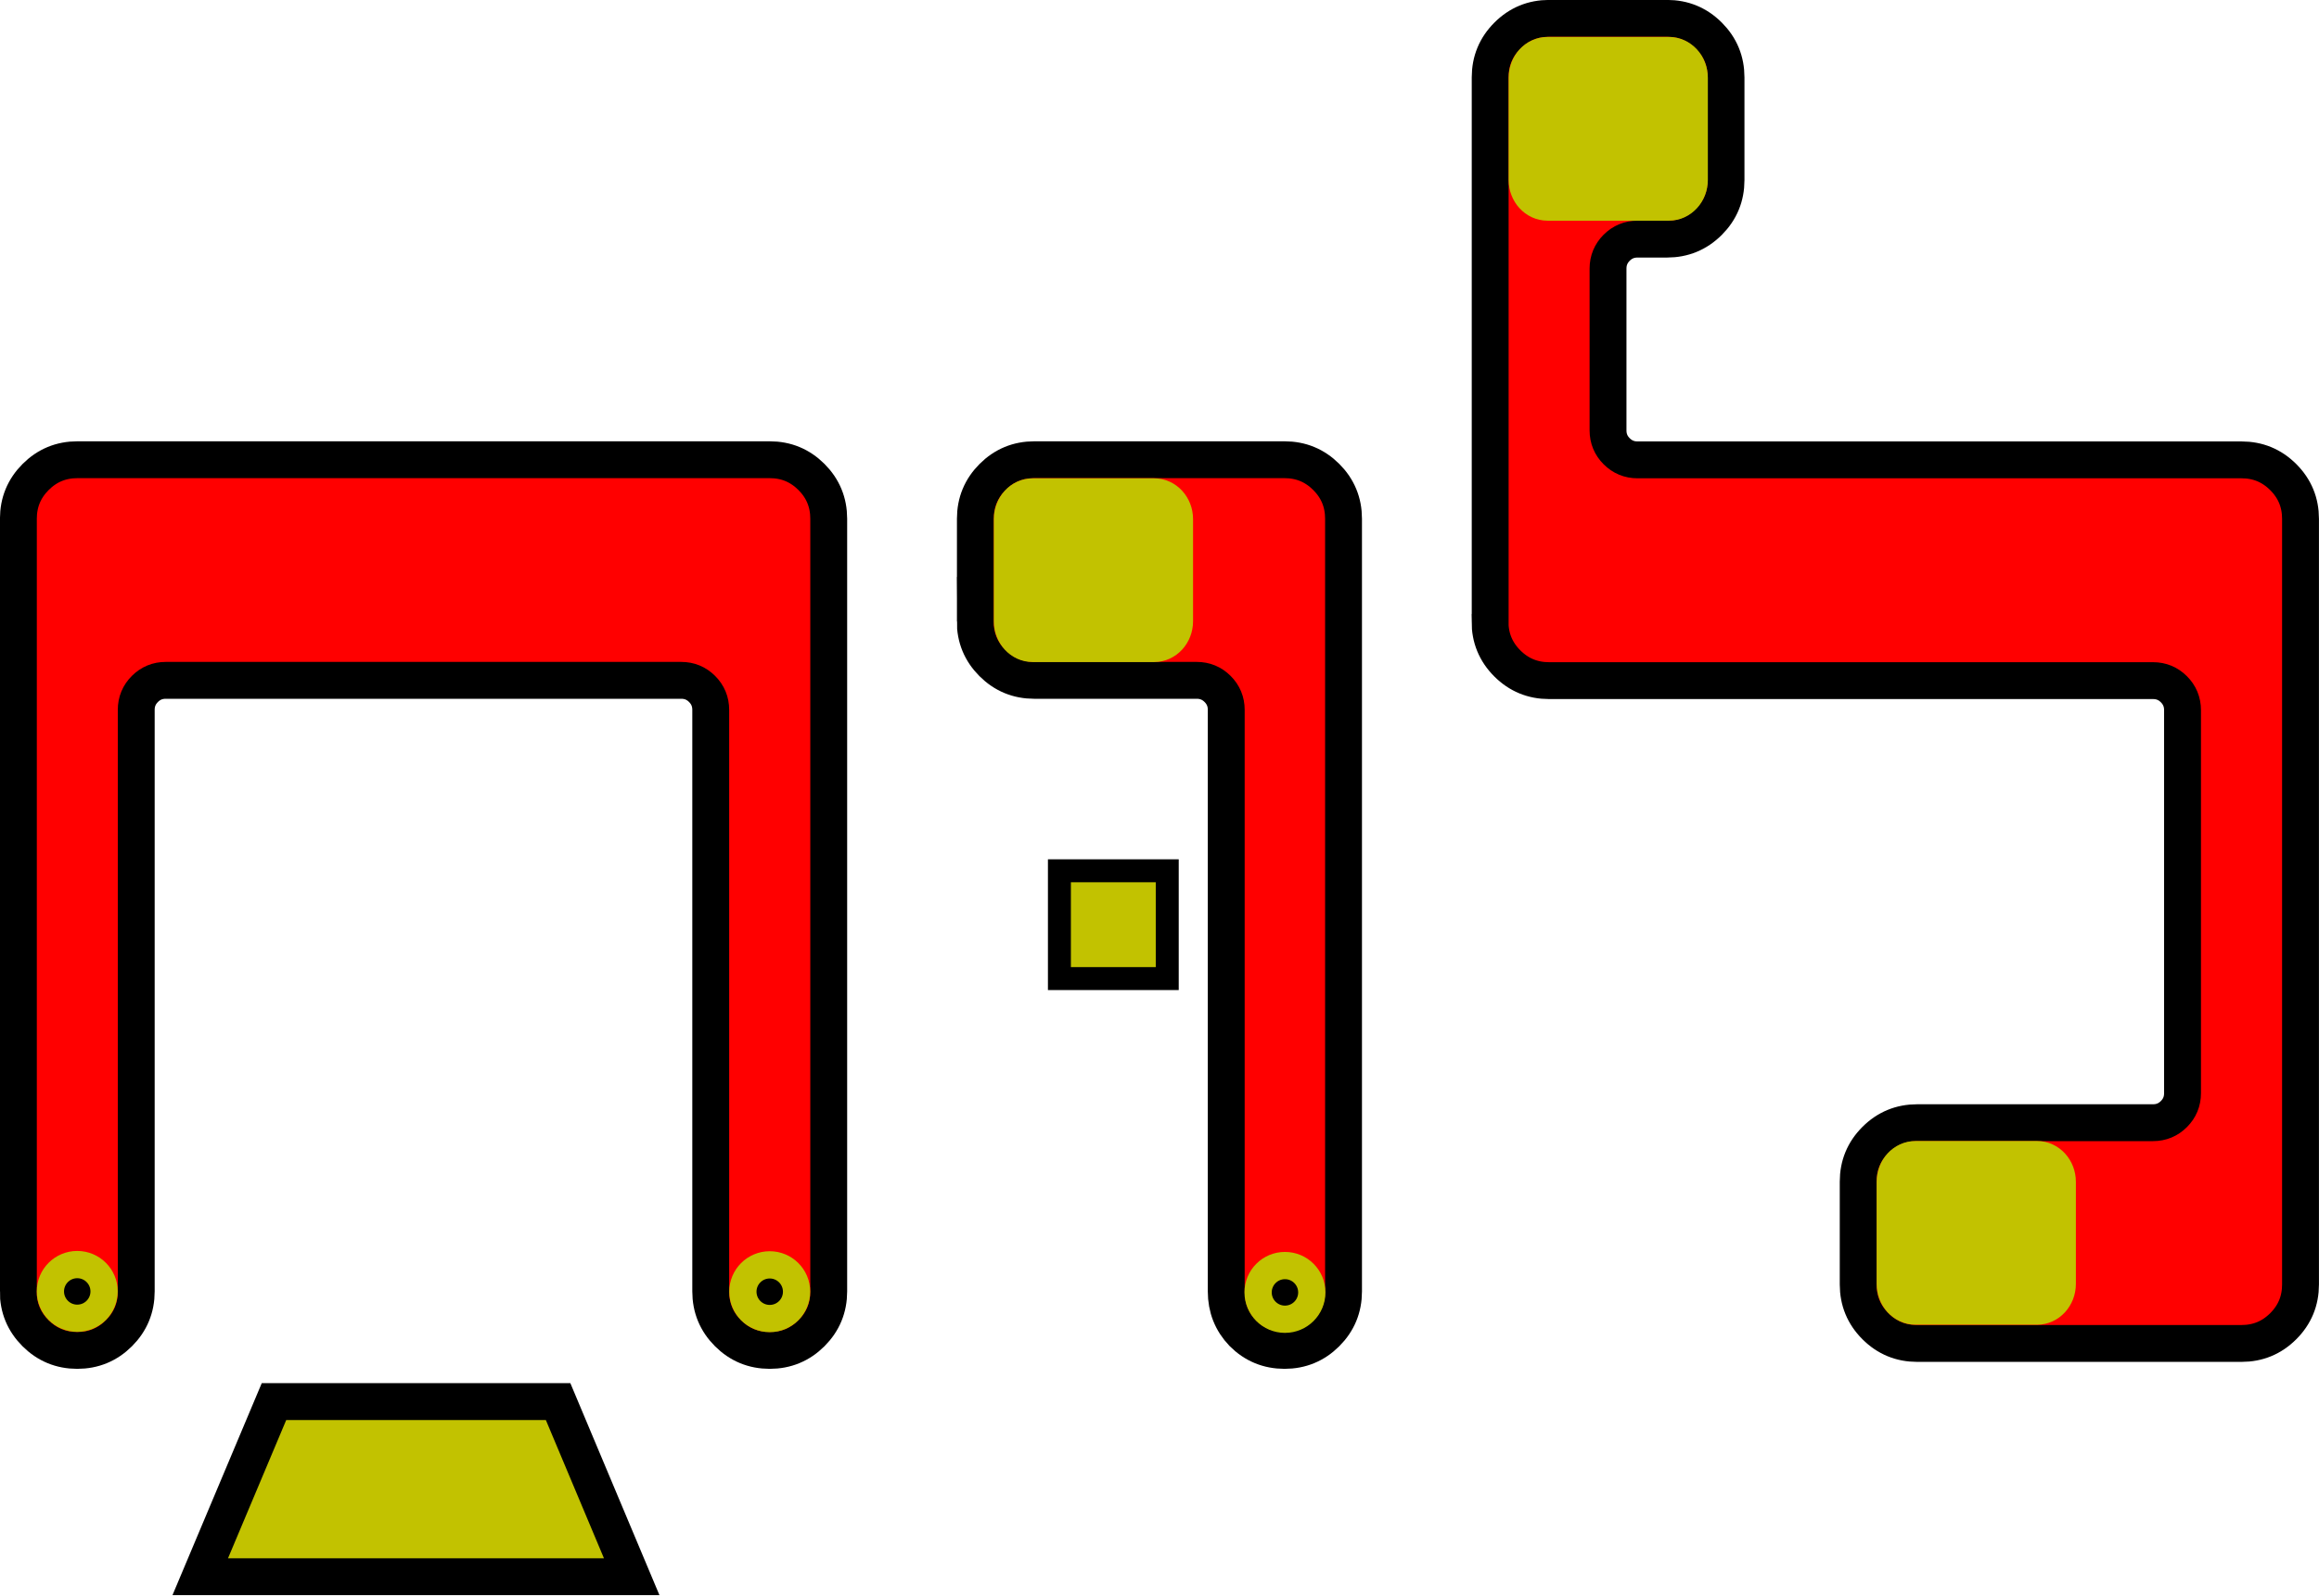
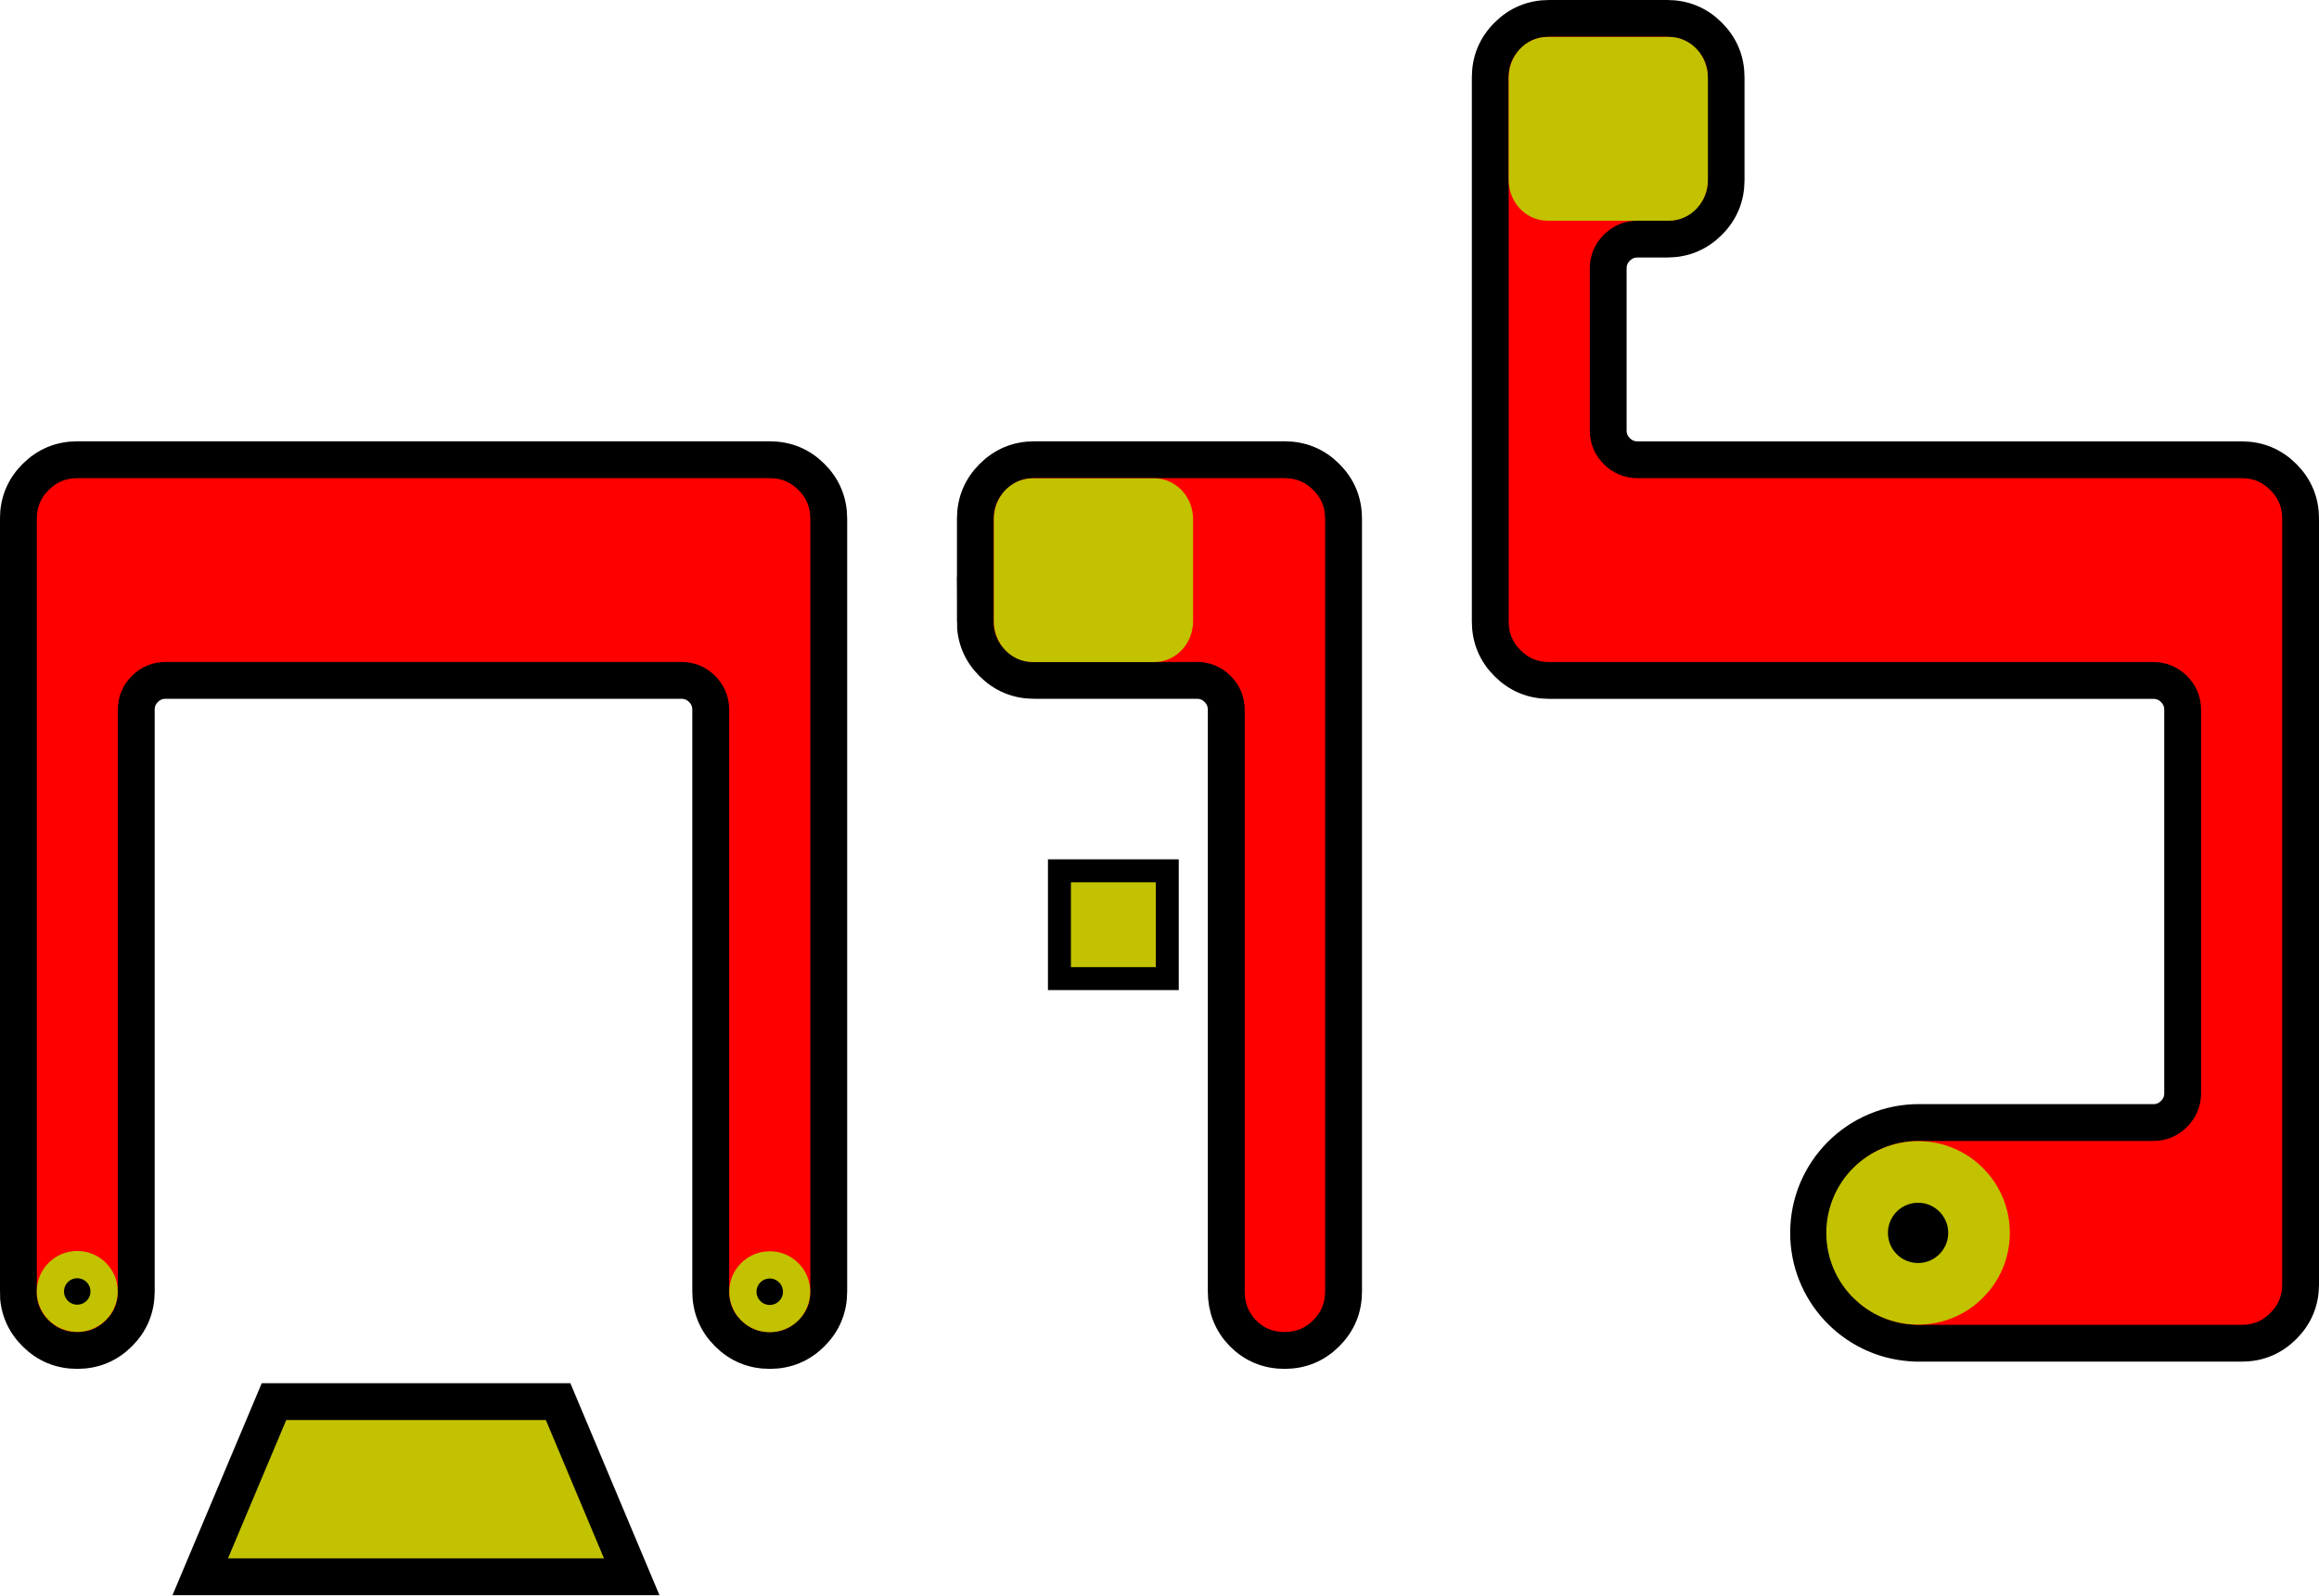
- <svg xmlns="http://www.w3.org/2000/svg" width="16.667mm" height="11.468mm" viewBox="0 0 16.667 11.468" version="1.1" id="svg5">
+ <svg xmlns="http://www.w3.org/2000/svg" width="50mm" height="34.404mm" viewBox="0 0 50 34.404" version="1.1" id="svg5">
  <defs id="defs2" />
-   <g id="layer1" transform="translate(-86.05483,-78.24702)">
-     <text xml:space="preserve" style="font-size:10.583px;line-height:125%;font-family:'Baekmuk Headline';-inkscape-font-specification:'Baekmuk Headline';letter-spacing:0px;word-spacing:0px;fill:none;stroke:#000000;stroke-width:0.265px;stroke-linecap:butt;stroke-linejoin:miter;stroke-opacity:1" x="80.348" y="-3.342" id="text4127">
-       <tspan id="tspan4125" style="stroke-width:0.265px" x="80.348" y="-3.342" />
-     </text>
-     <g id="g66946">
-       <path d="m 93.065,82.715 v -0.739 q 0,-0.176 0.124,-0.3 0.124,-0.124 0.3,-0.124 h 1.798 q 0.176,0 0.3,0.124 0.124,0.124 0.124,0.3 v 5.555 q 0,0.176 -0.124,0.3 -0.124,0.124 -0.3,0.124 -0.176,0 -0.3,-0.124 -0.119,-0.124 -0.119,-0.3 v -4.181 q 0,-0.088 -0.062,-0.15 -0.062,-0.062 -0.15,-0.062 h -1.168 q -0.176,0 -0.3,-0.124 -0.124,-0.124 -0.124,-0.3 z" id="path11733" style="font-size:10.583px;font-family:'Gladia CLM';-inkscape-font-specification:'Gladia CLM';letter-spacing:0px;word-spacing:0px;fill:#ff0000;fill-opacity:1;stroke:#000000;stroke-width:0.265px;stroke-opacity:1" />
-       <path d="m 93.669,84.507 h 0.775 v 0.775 H 93.669 Z" id="path11735" style="font-size:10.583px;font-family:'Gladia CLM';-inkscape-font-specification:'Gladia CLM';letter-spacing:0px;word-spacing:0px;fill:#c2c200;fill-opacity:1;stroke:#000000;stroke-width:0.165;stroke-miterlimit:4;stroke-dasharray:none;stroke-opacity:1" />
-       <path d="m 86.187,87.531 v -5.555 q 0,-0.176 0.124,-0.3 0.124,-0.124 0.3,-0.124 h 4.976 q 0.176,0 0.3,0.124 0.124,0.124 0.124,0.3 v 5.555 q 0,0.176 -0.124,0.3 -0.124,0.124 -0.3,0.124 -0.176,0 -0.3,-0.124 -0.124,-0.124 -0.124,-0.3 v -4.181 q 0,-0.088 -0.062,-0.15 -0.062,-0.062 -0.15,-0.062 H 87.246 q -0.088,0 -0.15,0.062 -0.062,0.062 -0.062,0.15 v 4.181 q 0,0.176 -0.124,0.3 -0.124,0.124 -0.3,0.124 -0.176,0 -0.3,-0.124 -0.124,-0.124 -0.124,-0.3 z" id="path11737" style="font-size:10.583px;font-family:'Gladia CLM';-inkscape-font-specification:'Gladia CLM';letter-spacing:0px;word-spacing:0px;fill:#ff0000;fill-opacity:1;stroke:#000000;stroke-width:0.265px;stroke-opacity:1" />
-       <path d="m 88.024,88.323 h 2.042 l 0.529,1.259 h -3.101 z" id="path11739" style="font-size:10.583px;font-family:'Gladia CLM';-inkscape-font-specification:'Gladia CLM';letter-spacing:0px;word-spacing:0px;fill:#c2c200;fill-opacity:1;stroke:#000000;stroke-width:0.265px;stroke-opacity:1" />
-       <ellipse style="font-size:10.583px;font-family:'Gladia CLM';-inkscape-font-specification:'Gladia CLM';letter-spacing:0px;word-spacing:0px;fill:#000000;fill-opacity:1;fill-rule:evenodd;stroke:#c2c200;stroke-width:0.44px;stroke-linecap:butt;stroke-linejoin:miter;stroke-opacity:1" id="ellipse32155" cx="100.214" cy="87.133" rx="0.434" ry="0.435" />
-       <ellipse style="font-size:10.583px;font-family:'Gladia CLM';-inkscape-font-specification:'Gladia CLM';letter-spacing:0px;word-spacing:0px;fill:#000000;fill-opacity:1;fill-rule:evenodd;stroke:#c2c200;stroke-width:0.196px;stroke-linecap:butt;stroke-linejoin:miter;stroke-opacity:1" id="ellipse32159" cx="95.29" cy="87.538" rx="0.193" ry="0.193" />
-       <ellipse style="font-size:10.583px;font-family:'Gladia CLM';-inkscape-font-specification:'Gladia CLM';letter-spacing:0px;word-spacing:0px;fill:#000000;fill-opacity:1;fill-rule:evenodd;stroke:#c2c200;stroke-width:0.196px;stroke-linecap:butt;stroke-linejoin:miter;stroke-opacity:1" id="ellipse32161" cx="91.587" cy="87.533" rx="0.193" ry="0.193" />
-       <ellipse style="font-size:10.583px;font-family:'Gladia CLM';-inkscape-font-specification:'Gladia CLM';letter-spacing:0px;word-spacing:0px;fill:#000000;fill-opacity:1;fill-rule:evenodd;stroke:#c2c200;stroke-width:0.196px;stroke-linecap:butt;stroke-linejoin:miter;stroke-opacity:1" id="ellipse32163" cx="86.61" cy="87.531" rx="0.193" ry="0.193" />
-       <path d="m 96.765,82.715 v -3.912 c 0,-0.117 0.041,-0.217 0.124,-0.3 0.083,-0.083 0.183,-0.124 0.3,-0.124 h 0.847 c 0.117,0 0.217,0.041 0.3,0.124 0.083,0.083 0.124,0.183 0.124,0.3 v 0.739 c 0,0.117 -0.041,0.217 -0.124,0.3 -0.083,0.083 -0.183,0.124 -0.3,0.124 h -0.212 c -0.059,0 -0.109,0.021 -0.15,0.062 -0.041,0.041 -0.062,0.091 -0.062,0.15 v 1.163 c 0,0.059 0.021,0.109 0.062,0.15 0.041,0.041 0.091,0.062 0.15,0.062 h 4.341 c 0.117,0 0.217,0.041 0.3,0.124 0.083,0.083 0.124,0.183 0.124,0.3 v 5.504 c 0,0.117 -0.041,0.217 -0.124,0.3 -0.083,0.083 -0.183,0.124 -0.3,0.124 h -2.331 c -0.117,0 -0.217,-0.041 -0.3,-0.124 -0.083,-0.083 -0.124,-0.183 -0.124,-0.3 v -0.739 c 0,-0.117 0.041,-0.217 0.124,-0.3 0.083,-0.083 0.183,-0.124 0.3,-0.124 h 1.695 c 0.059,0 0.109,-0.021 0.15,-0.062 0.041,-0.041 0.062,-0.091 0.062,-0.15 v -2.754 c 0,-0.059 -0.021,-0.109 -0.062,-0.15 -0.041,-0.041 -0.091,-0.062 -0.15,-0.062 h -4.341 c -0.117,0 -0.217,-0.041 -0.3,-0.124 -0.083,-0.083 -0.124,-0.183 -0.124,-0.3 z" id="path11731" style="font-size:10.583px;font-family:'Gladia CLM';-inkscape-font-specification:'Gladia CLM';letter-spacing:0px;word-spacing:0px;fill:#ff0000;stroke:#000000;stroke-width:0.265px;stroke-opacity:1" />
-       <rect style="fill:#c2c200;fill-opacity:1;fill-rule:evenodd;stroke:#c2c200;stroke-width:0.249;stroke-opacity:1" id="rect45974" width="1.183" height="1.072" x="97.022" y="78.637" ry="0.169" rx="0.155" />
-       <rect style="fill:#c2c200;fill-opacity:1;fill-rule:evenodd;stroke:#c2c200;stroke-width:0.249;stroke-opacity:1" id="rect47002" width="1.183" height="1.072" x="99.667" y="86.574" ry="0.169" rx="0.155" />
-       <rect style="fill:#c2c200;fill-opacity:1;fill-rule:evenodd;stroke:#c2c200;stroke-width:0.249;stroke-opacity:1" id="rect47084" width="1.183" height="1.072" x="93.322" y="81.81" ry="0.169" rx="0.155" />
+   <g id="layer1" transform="translate(-86.05483,-78.24703)">
+     <g id="g66946" transform="matrix(3.000007,0,0,3.000007,-172.1103,-156.4946)">
+       <g id="g1084">
+         <ellipse style="font-size:10.583px;font-family:'Gladia CLM';-inkscape-font-specification:'Gladia CLM';letter-spacing:0px;word-spacing:0px;fill:#000000;fill-opacity:1;fill-rule:evenodd;stroke:#c2c200;stroke-width:0.196px;stroke-linecap:butt;stroke-linejoin:miter;stroke-opacity:1" id="ellipse32159" cx="95.29" cy="87.538" rx="0.193" ry="0.193" />
+         <path d="m 93.065,82.715 v -0.739 q 0,-0.176 0.124,-0.3 0.124,-0.124 0.3,-0.124 h 1.798 q 0.176,0 0.3,0.124 0.124,0.124 0.124,0.3 v 5.555 q 0,0.176 -0.124,0.3 -0.124,0.124 -0.3,0.124 -0.176,0 -0.3,-0.124 -0.119,-0.124 -0.119,-0.3 v -4.181 q 0,-0.088 -0.062,-0.15 -0.062,-0.062 -0.15,-0.062 h -1.168 q -0.176,0 -0.3,-0.124 -0.124,-0.124 -0.124,-0.3 z" id="path11733" style="font-size:10.583px;font-family:'Gladia CLM';-inkscape-font-specification:'Gladia CLM';letter-spacing:0px;word-spacing:0px;fill:#ff0000;fill-opacity:1;stroke:#000000;stroke-width:0.265px;stroke-opacity:1" />
+         <path d="m 93.669,84.507 h 0.775 v 0.775 H 93.669 Z" id="path11735" style="font-size:10.583px;font-family:'Gladia CLM';-inkscape-font-specification:'Gladia CLM';letter-spacing:0px;word-spacing:0px;fill:#c2c200;fill-opacity:1;stroke:#000000;stroke-width:0.165;stroke-miterlimit:4;stroke-dasharray:none;stroke-opacity:1" />
+         <rect style="fill:#c2c200;fill-opacity:1;fill-rule:evenodd;stroke:#c2c200;stroke-width:0.249;stroke-opacity:1" id="rect47084" width="1.183" height="1.072" x="93.322" y="81.81" ry="0.169" rx="0.155" />
+       </g>
+       <g id="g1172">
+         <path d="m 86.187,87.531 v -5.555 q 0,-0.176 0.124,-0.3 0.124,-0.124 0.3,-0.124 h 4.976 q 0.176,0 0.3,0.124 0.124,0.124 0.124,0.3 v 5.555 q 0,0.176 -0.124,0.3 -0.124,0.124 -0.3,0.124 -0.176,0 -0.3,-0.124 -0.124,-0.124 -0.124,-0.3 v -4.181 q 0,-0.088 -0.062,-0.15 -0.062,-0.062 -0.15,-0.062 H 87.246 q -0.088,0 -0.15,0.062 -0.062,0.062 -0.062,0.15 v 4.181 q 0,0.176 -0.124,0.3 -0.124,0.124 -0.3,0.124 -0.176,0 -0.3,-0.124 -0.124,-0.124 -0.124,-0.3 z" id="path11737" style="font-size:10.583px;font-family:'Gladia CLM';-inkscape-font-specification:'Gladia CLM';letter-spacing:0px;word-spacing:0px;fill:#ff0000;fill-opacity:1;stroke:#000000;stroke-width:0.265px;stroke-opacity:1" />
+         <path d="m 88.024,88.323 h 2.042 l 0.529,1.259 h -3.101 z" id="path11739" style="font-size:10.583px;font-family:'Gladia CLM';-inkscape-font-specification:'Gladia CLM';letter-spacing:0px;word-spacing:0px;fill:#c2c200;fill-opacity:1;stroke:#000000;stroke-width:0.265px;stroke-opacity:1" />
+         <ellipse style="font-size:10.583px;font-family:'Gladia CLM';-inkscape-font-specification:'Gladia CLM';letter-spacing:0px;word-spacing:0px;fill:#000000;fill-opacity:1;fill-rule:evenodd;stroke:#c2c200;stroke-width:0.196px;stroke-linecap:butt;stroke-linejoin:miter;stroke-opacity:1" id="ellipse32161" cx="91.587" cy="87.533" rx="0.193" ry="0.193" />
+         <ellipse style="font-size:10.583px;font-family:'Gladia CLM';-inkscape-font-specification:'Gladia CLM';letter-spacing:0px;word-spacing:0px;fill:#000000;fill-opacity:1;fill-rule:evenodd;stroke:#c2c200;stroke-width:0.196px;stroke-linecap:butt;stroke-linejoin:miter;stroke-opacity:1" id="ellipse32163" cx="86.61" cy="87.531" rx="0.193" ry="0.193" />
+       </g>
+       <g id="g1078">
+         <path id="path11731" style="font-size:10.583px;font-family:'Gladia CLM';-inkscape-font-specification:'Gladia CLM';letter-spacing:0px;word-spacing:0px;fill:#ff0000;stroke:#000000;stroke-width:3px;stroke-opacity:1" d="m 126.246,1.5 c -1.328,0 -2.461,0.469 -3.398,1.406 -0.938,0.937 -1.406,2.07 -1.406,3.398 V 50.66 c 0,1.328 0.469,2.461 1.406,3.398 0.938,0.938 2.07,1.406 3.398,1.406 h 49.219 c 0.664,0 1.231,0.234 1.699,0.703 0.468,0.469 0.703,1.035 0.703,1.699 v 31.23 c 0,0.664 -0.235,1.23 -0.703,1.699 C 176.696,91.266 176.129,91.5 175.465,91.5 h -18.896 a 8.991,8.996 0 0 0 -0.195,-0.004 8.991,8.996 0 0 0 -8.992,8.996 8.991,8.996 0 0 0 8.336,8.971 c 0.087,0.009 0.175,0.013 0.264,0.018 0.088,0.004 0.176,0.008 0.266,0.008 h 0.127 26.299 c 1.328,0 2.461,-0.469 3.398,-1.406 0.938,-0.938 1.406,-2.07 1.406,-3.398 V 42.281 c 0,-1.328 -0.469,-2.461 -1.406,-3.398 -0.937,-0.938 -2.07,-1.406 -3.398,-1.406 h -49.219 c -0.664,0 -1.23,-0.234 -1.699,-0.703 -0.469,-0.469 -0.703,-1.035 -0.703,-1.699 V 21.891 c 0,-0.664 0.234,-1.23 0.703,-1.699 0.469,-0.469 1.035,-0.703 1.699,-0.703 h 2.402 c 1.328,0 2.461,-0.469 3.398,-1.406 0.938,-0.937 1.406,-2.07 1.406,-3.398 V 6.305 c 0,-1.328 -0.469,-2.461 -1.406,-3.398 C 138.316,1.969 137.184,1.5 135.855,1.5 Z" transform="matrix(0.08819424,0,0,0.08819424,86.05483,78.24702)" />
+         <rect style="fill:#c2c200;fill-opacity:1;fill-rule:evenodd;stroke:#c2c200;stroke-width:0.249;stroke-opacity:1" id="rect45974" width="1.183" height="1.072" x="97.022" y="78.637" ry="0.169" rx="0.155" />
+         <ellipse style="font-size:10.583px;font-family:'Gladia CLM';-inkscape-font-specification:'Gladia CLM';letter-spacing:0px;word-spacing:0px;fill:#000000;fill-opacity:1;fill-rule:evenodd;stroke:#c2c200;stroke-width:0.443px;stroke-linecap:butt;stroke-linejoin:miter;stroke-opacity:1" id="ellipse1427" cx="99.84" cy="87.11" rx="0.438" ry="0.438" />
+       </g>
    </g>
  </g>
</svg>
